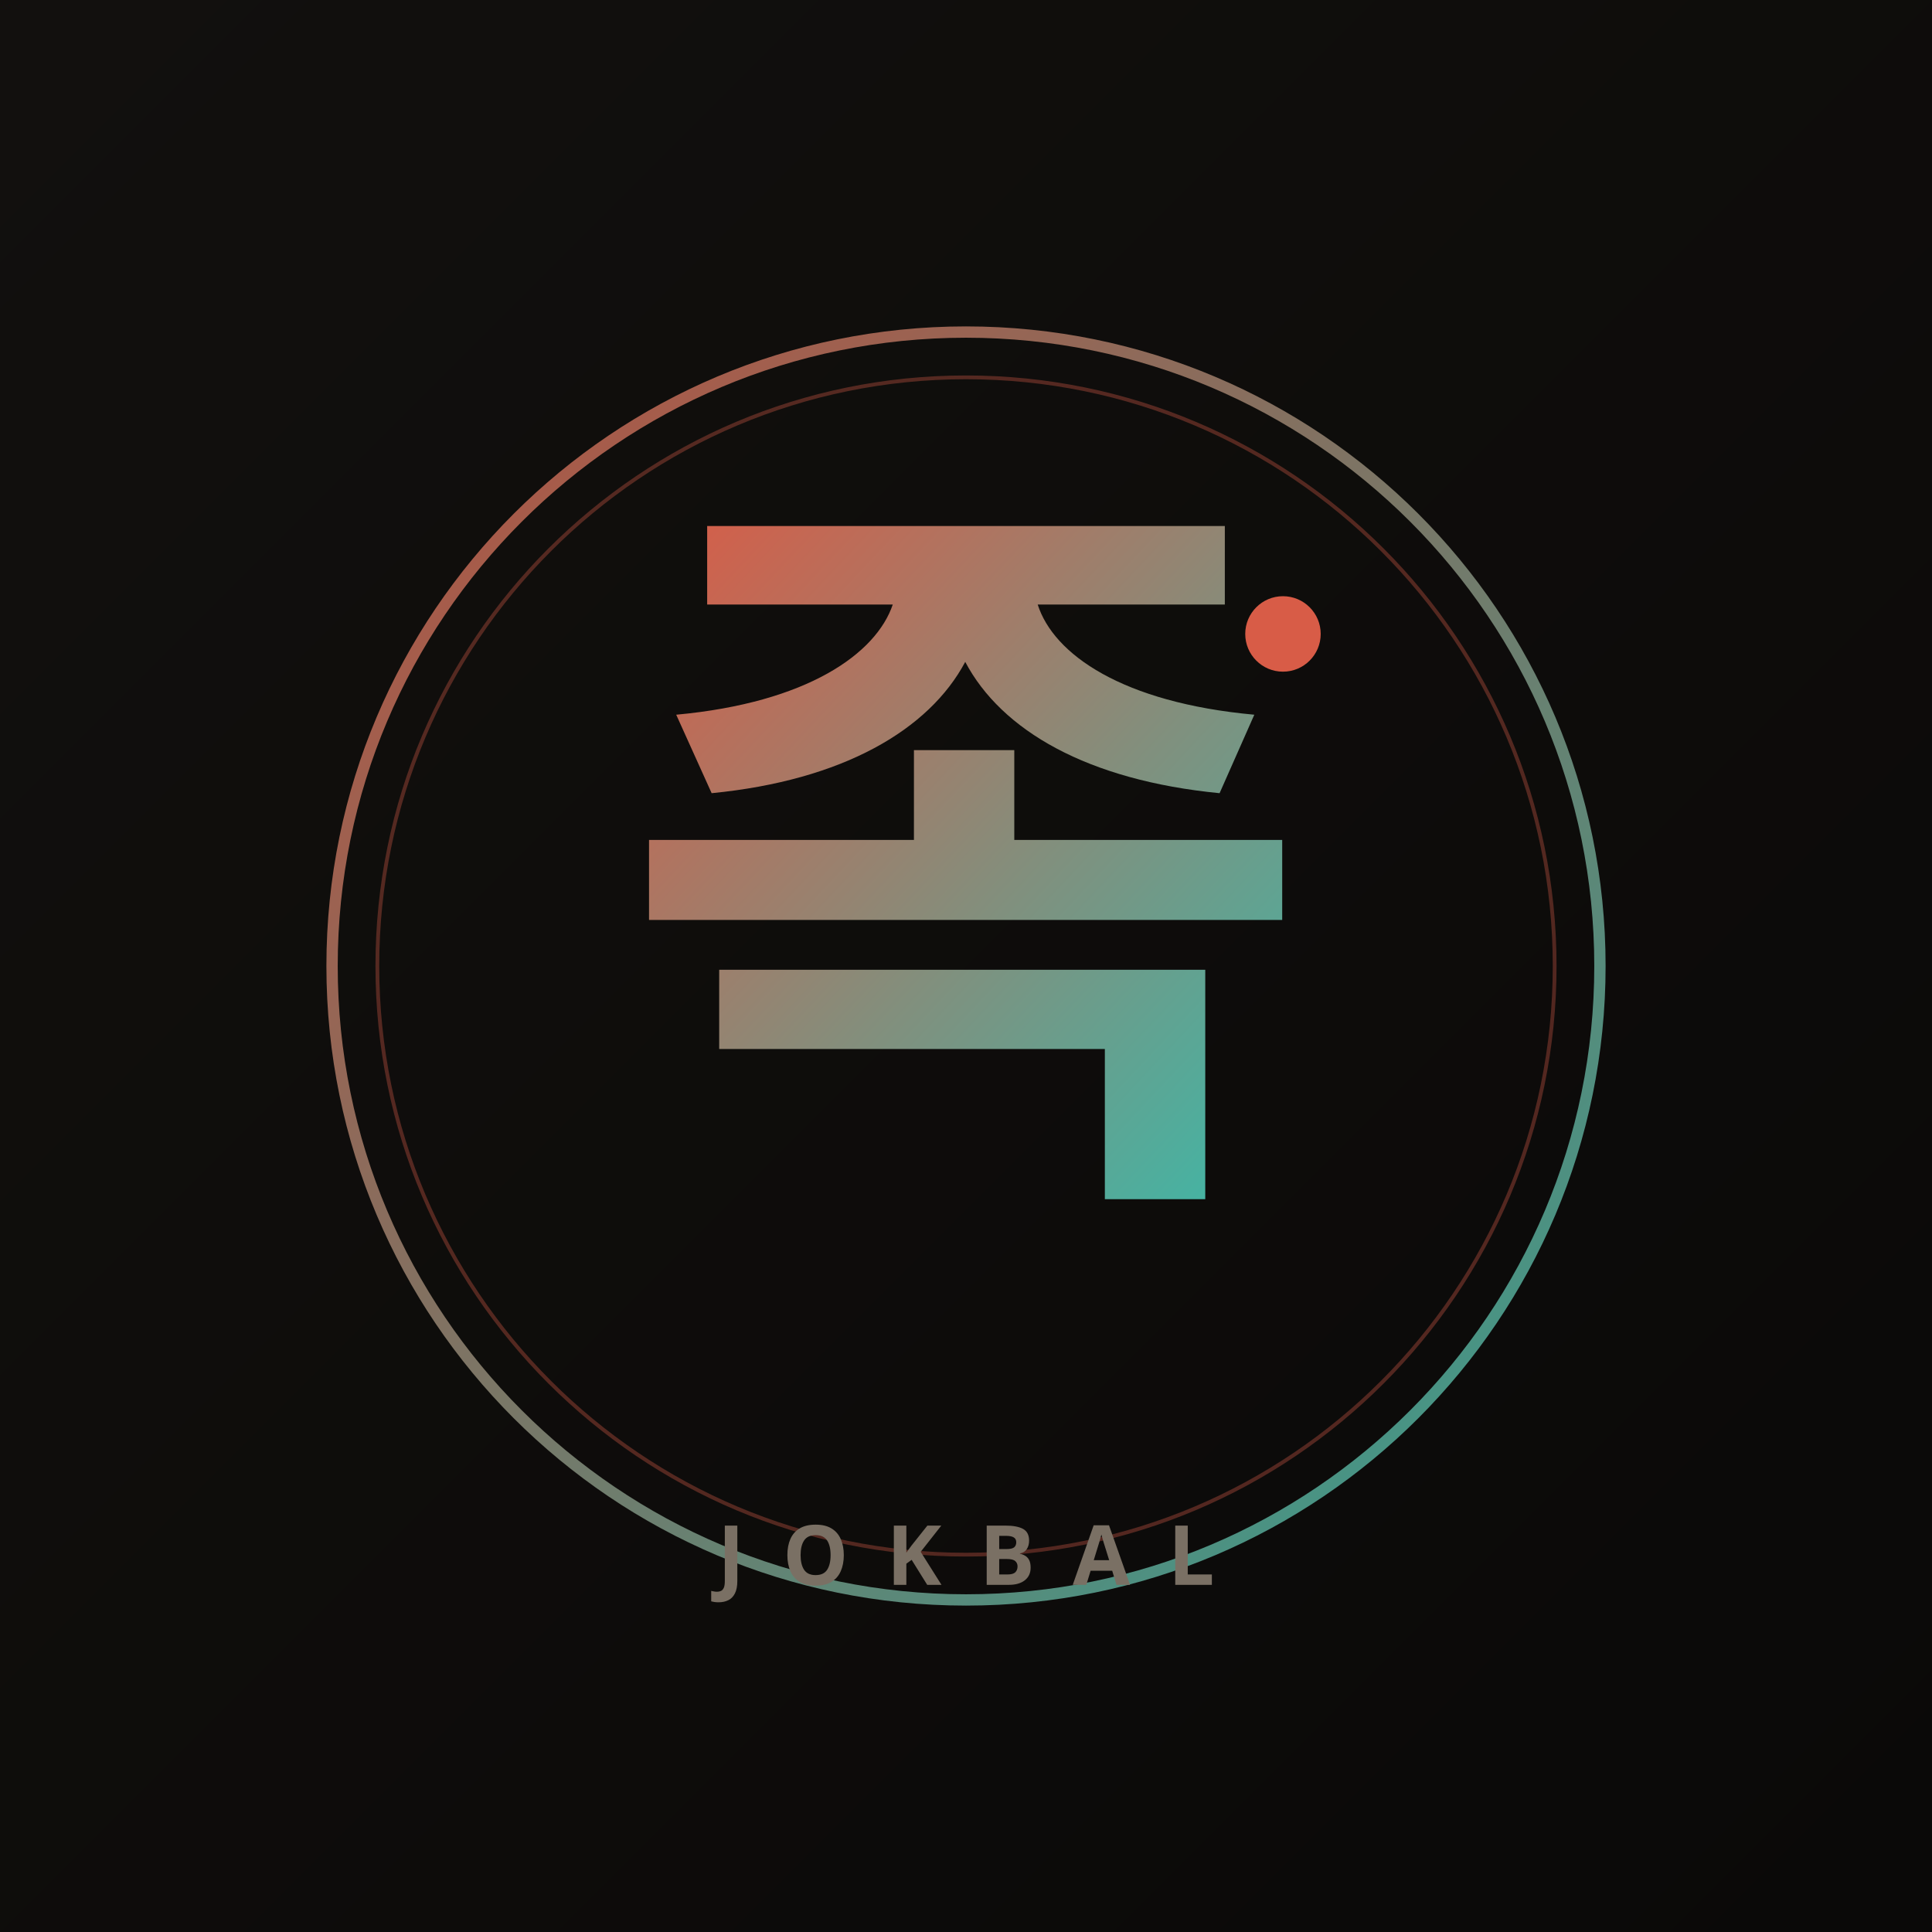
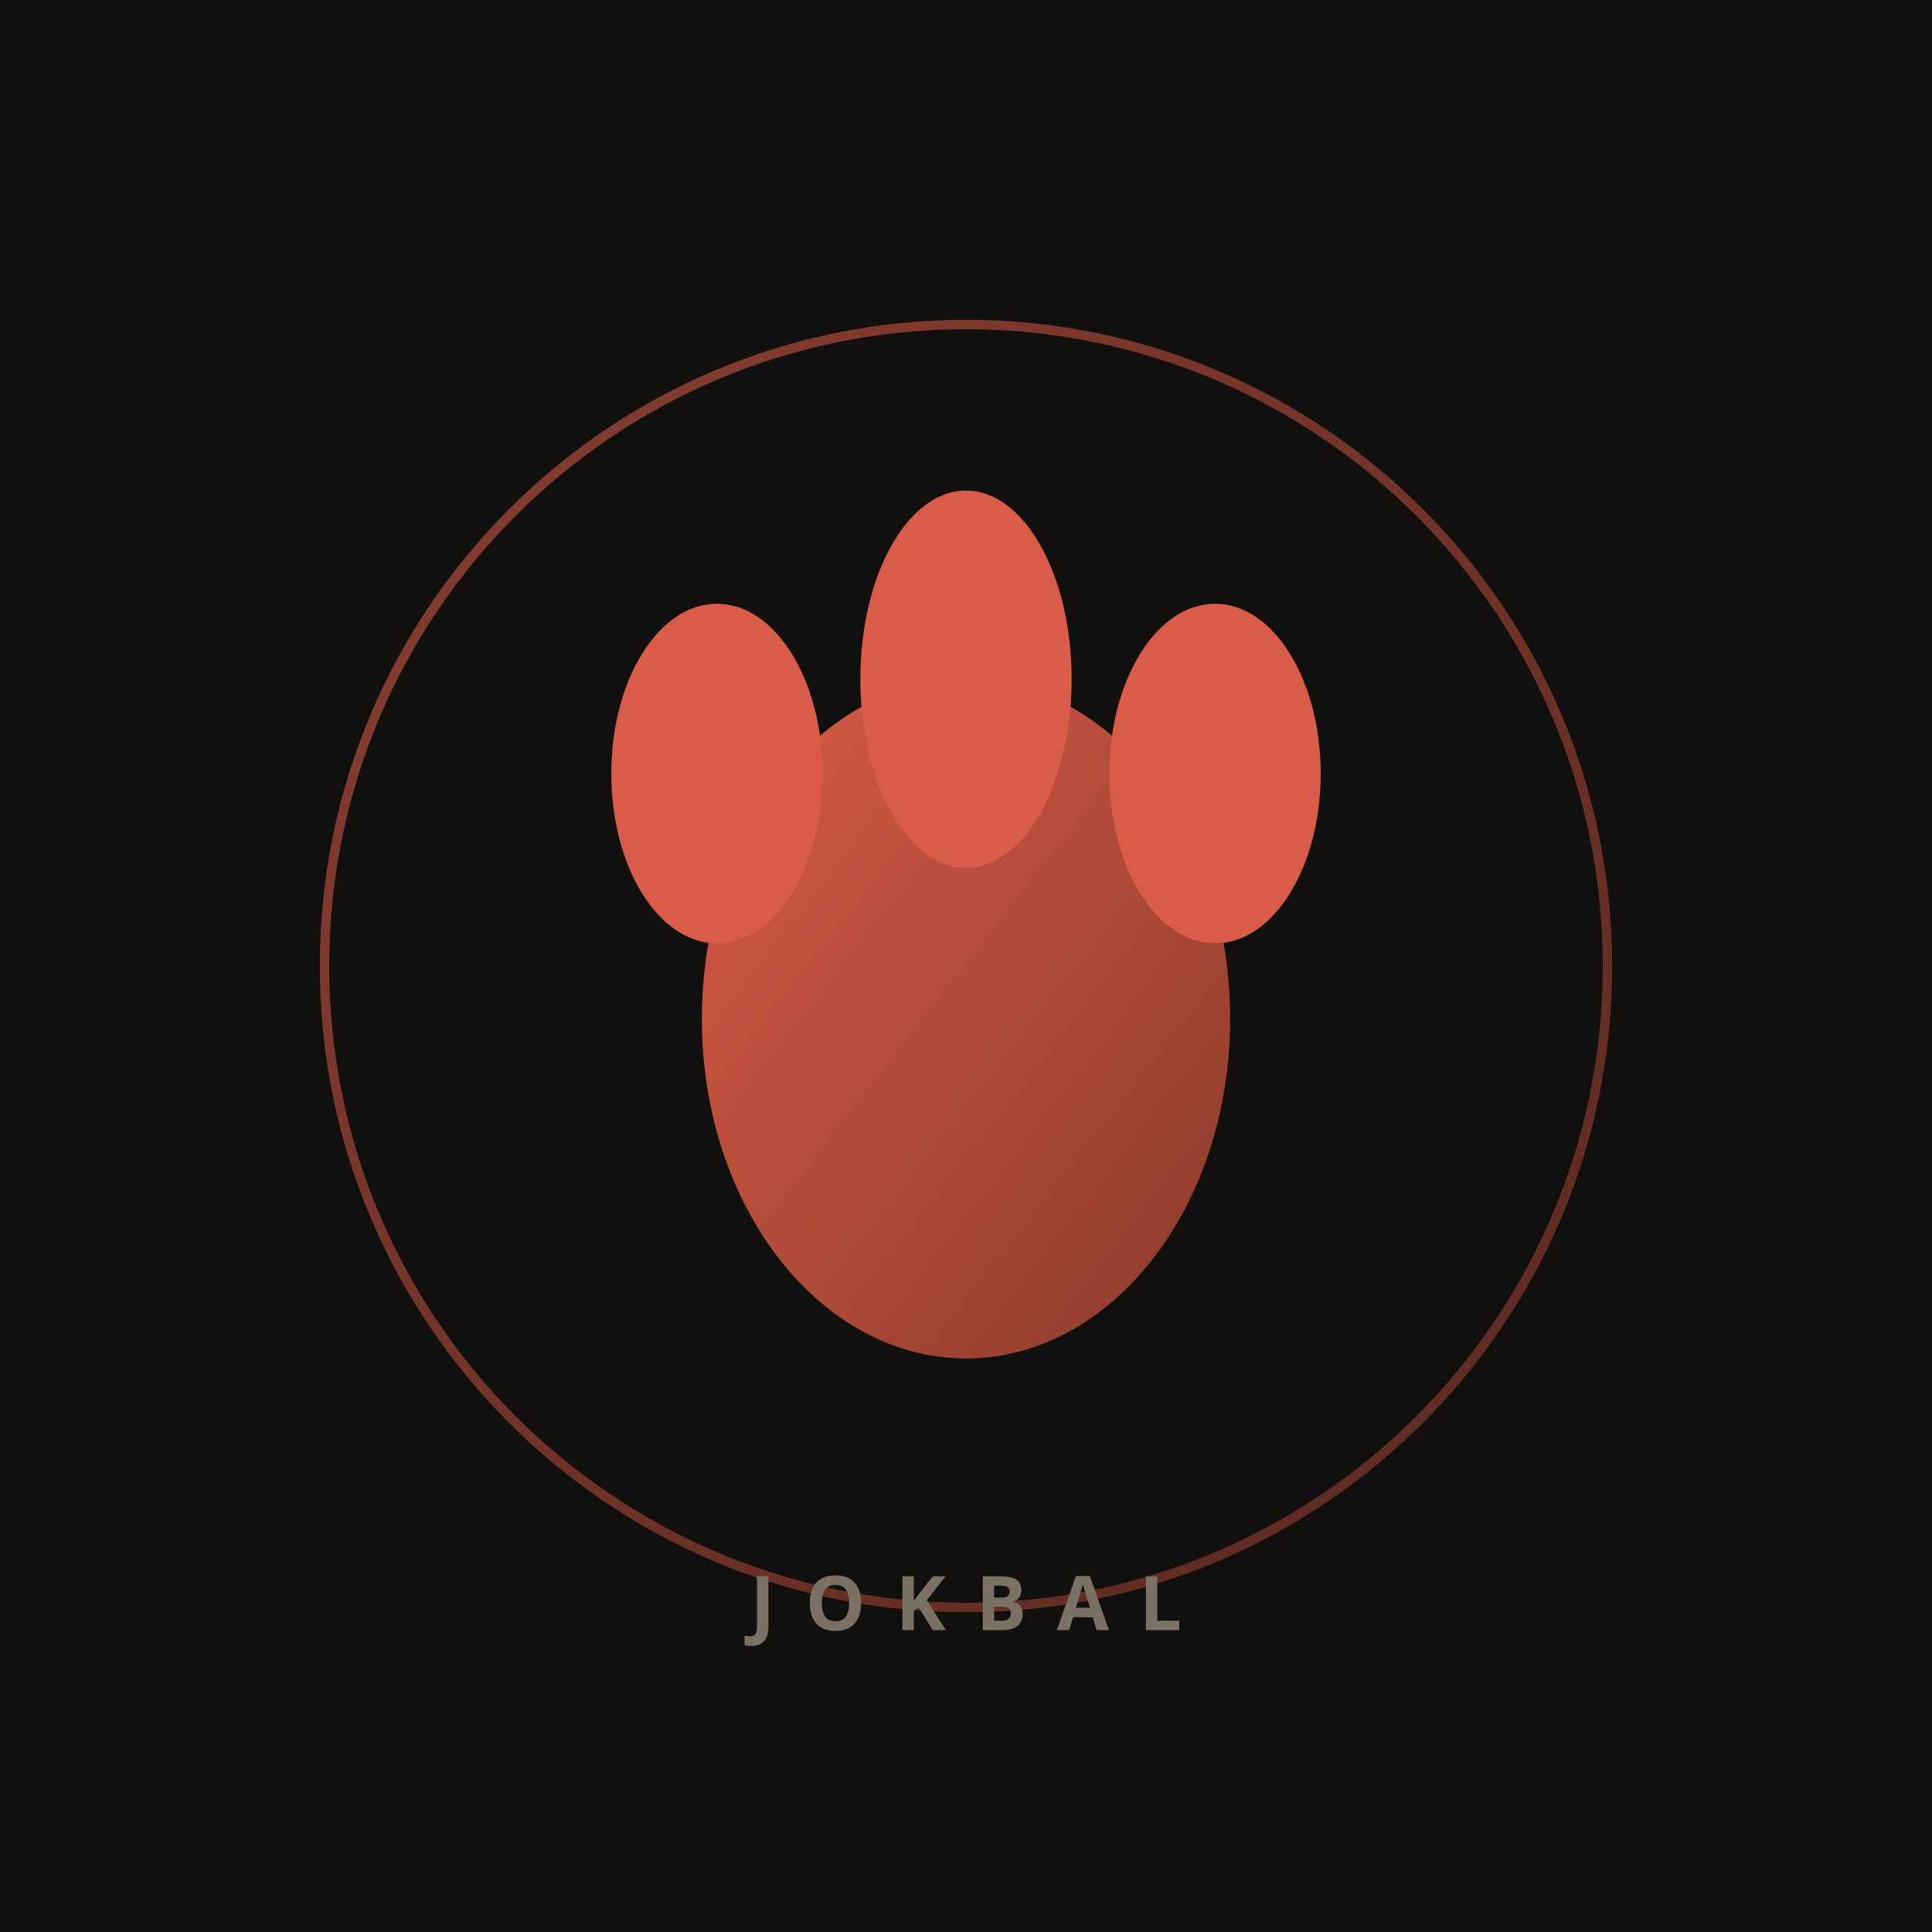
- <svg xmlns="http://www.w3.org/2000/svg" viewBox="0 0 512 512" width="512" height="512">
+ <svg xmlns="http://www.w3.org/2000/svg" viewBox="0 0 512 512">
  <defs>
-     <linearGradient id="bg" x1="0%" y1="0%" x2="100%" y2="100%">
-       <stop offset="0%" stop-color="#12100e" />
-       <stop offset="100%" stop-color="#0a0908" />
-     </linearGradient>
    <linearGradient id="ac" x1="0%" y1="0%" x2="100%" y2="100%">
      <stop offset="0%" stop-color="#d85c47" />
-       <stop offset="100%" stop-color="#3db8a8" />
+       <stop offset="100%" stop-color="#8a3a2a" />
    </linearGradient>
  </defs>
-   <rect width="512" height="512" fill="url(#bg)" />
-   <circle cx="256" cy="256" r="168" fill="none" stroke="url(#ac)" stroke-width="3" opacity="0.85" />
-   <circle cx="256" cy="256" r="156" fill="none" stroke="#d85c47" stroke-width="1" opacity="0.35" />
-   <text x="256" y="300" text-anchor="middle" font-family="system-ui,sans-serif" font-size="200" font-weight="700" fill="url(#ac)">족</text>
-   <circle cx="340" cy="168" r="10" fill="#d85c47" />
-   <text x="256" y="420" text-anchor="middle" font-family="system-ui,sans-serif" font-size="22" font-weight="600" fill="#7a7064" letter-spacing="10">JOKBAL</text>
+   <rect width="512" height="512" fill="#12100e" />
+   <circle cx="256" cy="256" r="170" fill="none" stroke="url(#ac)" stroke-width="2.5" opacity="0.6" />
+   <ellipse cx="256" cy="270" rx="70" ry="90" fill="url(#ac)" />
+   <ellipse cx="190" cy="205" rx="28" ry="45" fill="#d85c47" />
+   <ellipse cx="256" cy="180" rx="28" ry="50" fill="#d85c47" />
+   <ellipse cx="322" cy="205" rx="28" ry="45" fill="#d85c47" />
+   <text x="256" y="432" text-anchor="middle" font-family="system-ui,sans-serif" font-size="20" font-weight="600" fill="#7a7064" letter-spacing="8">JOKBAL</text>
</svg>
